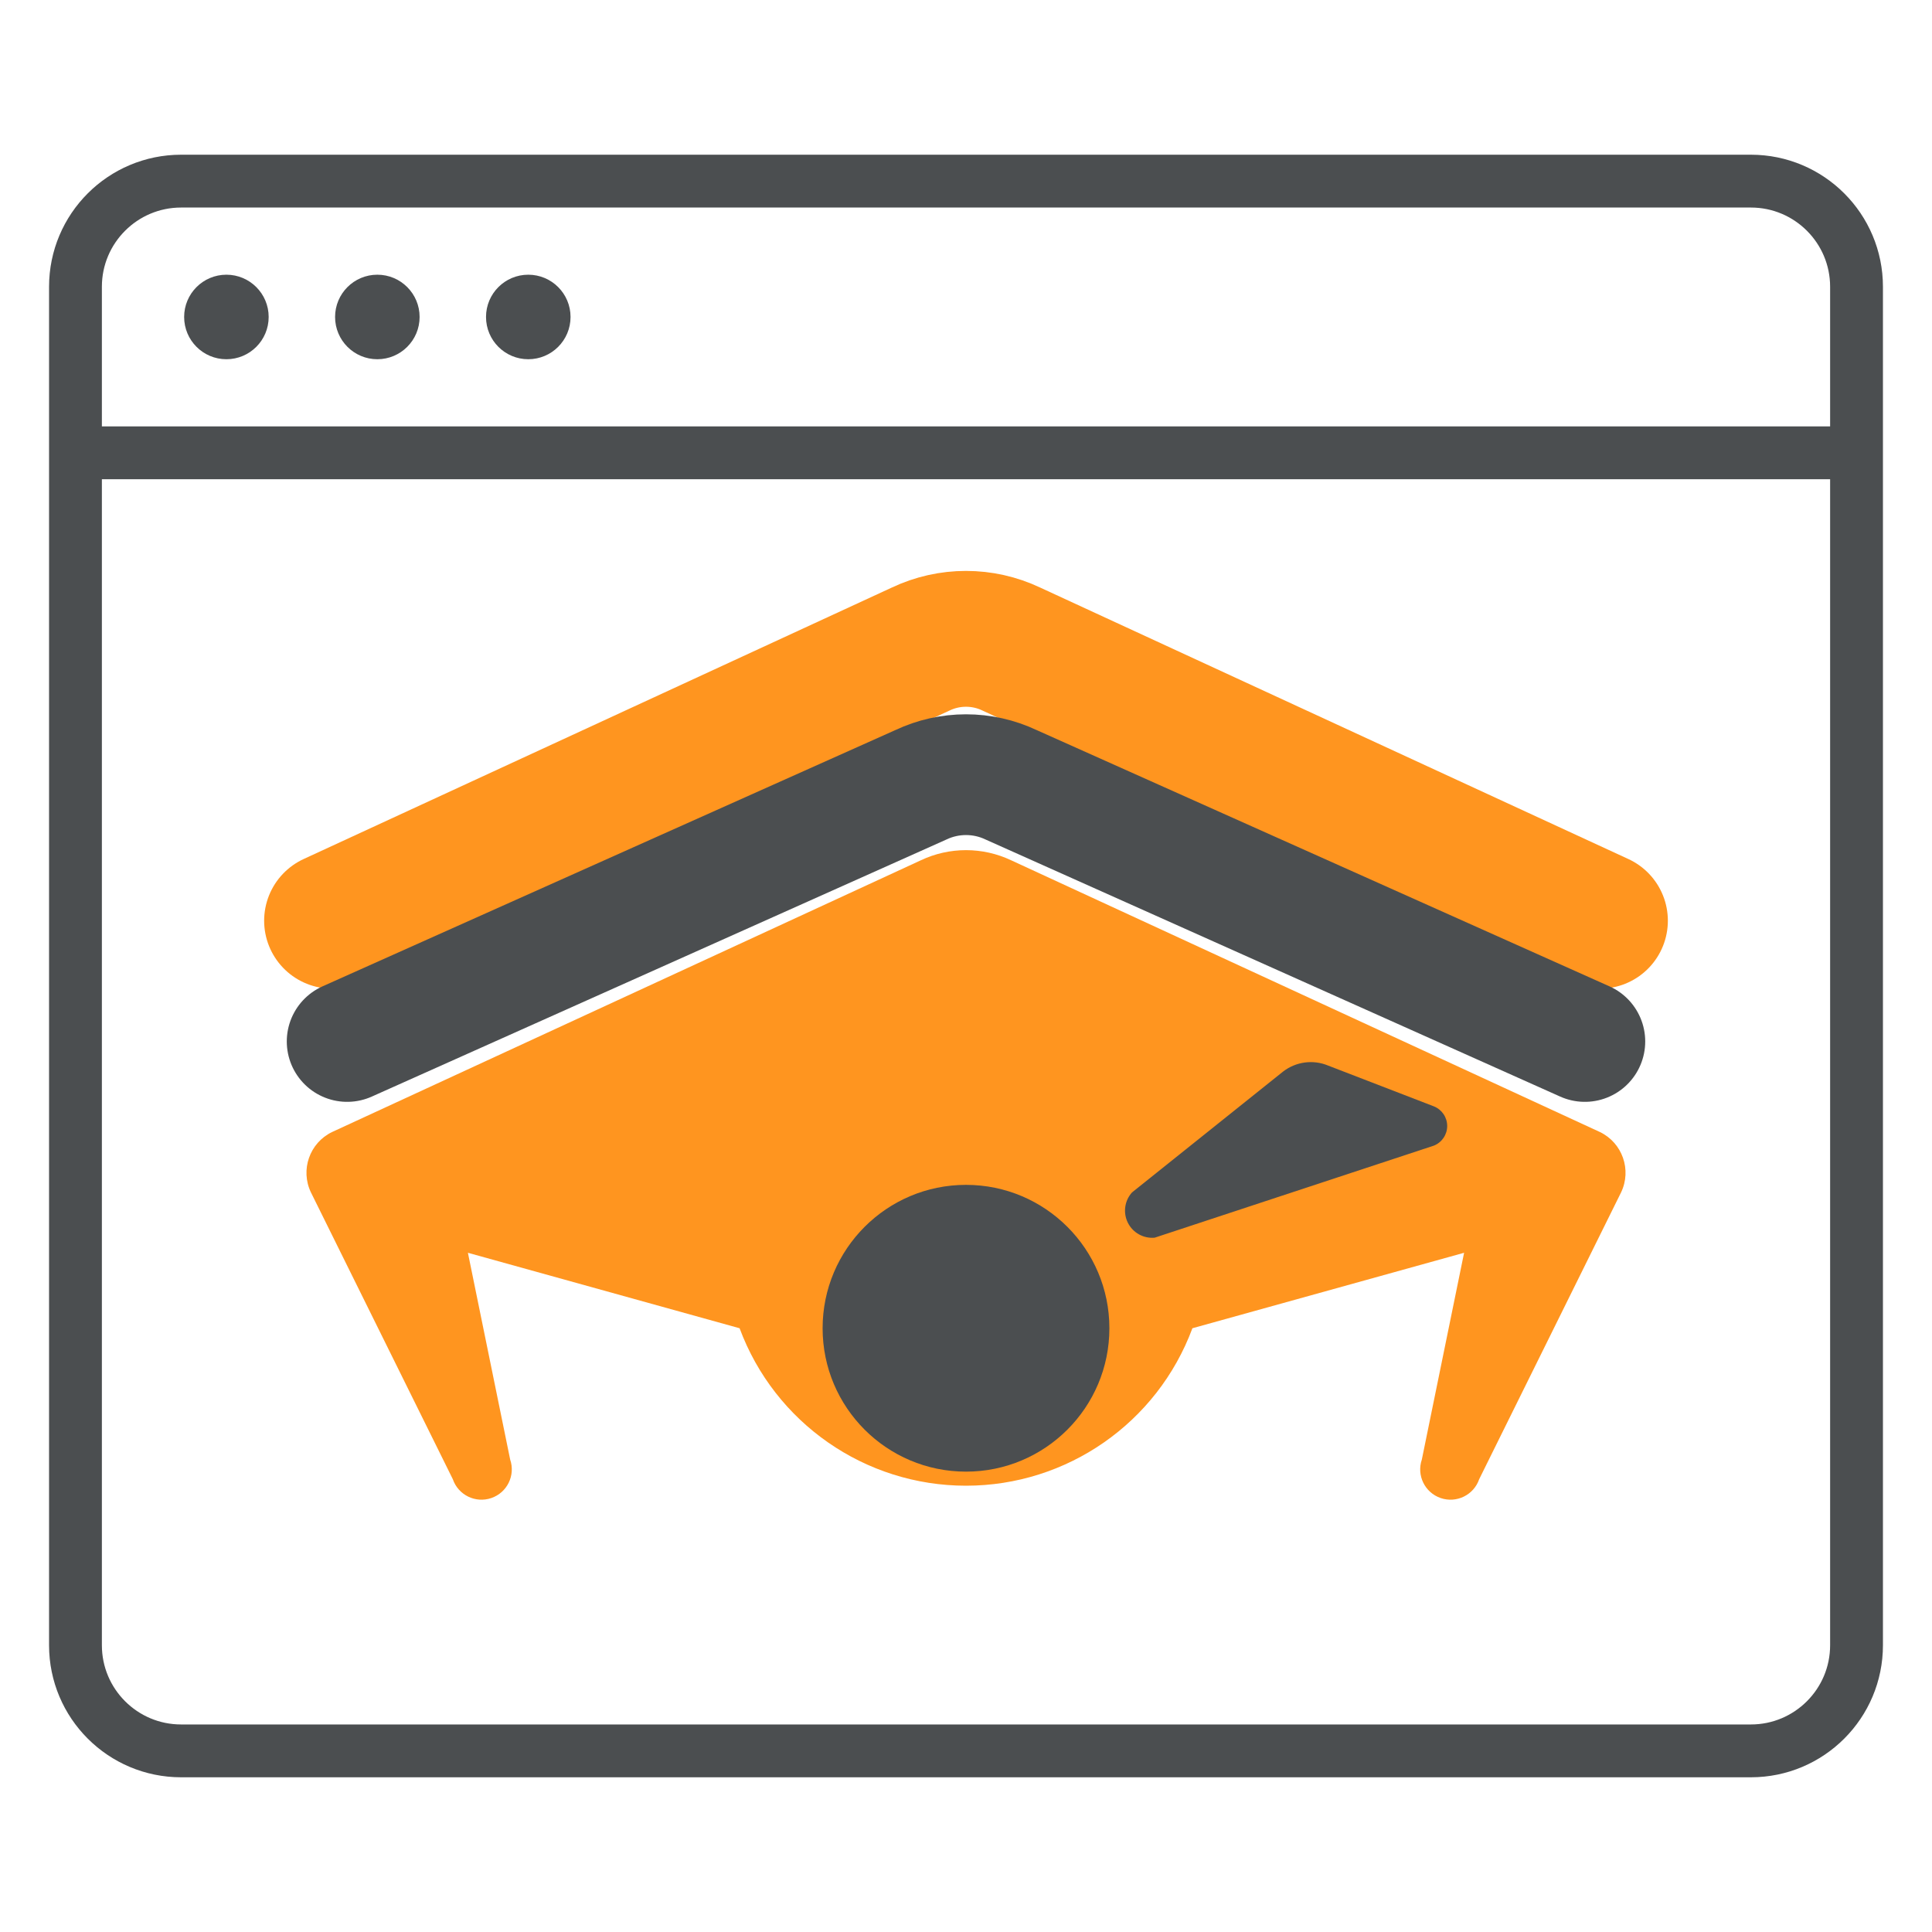
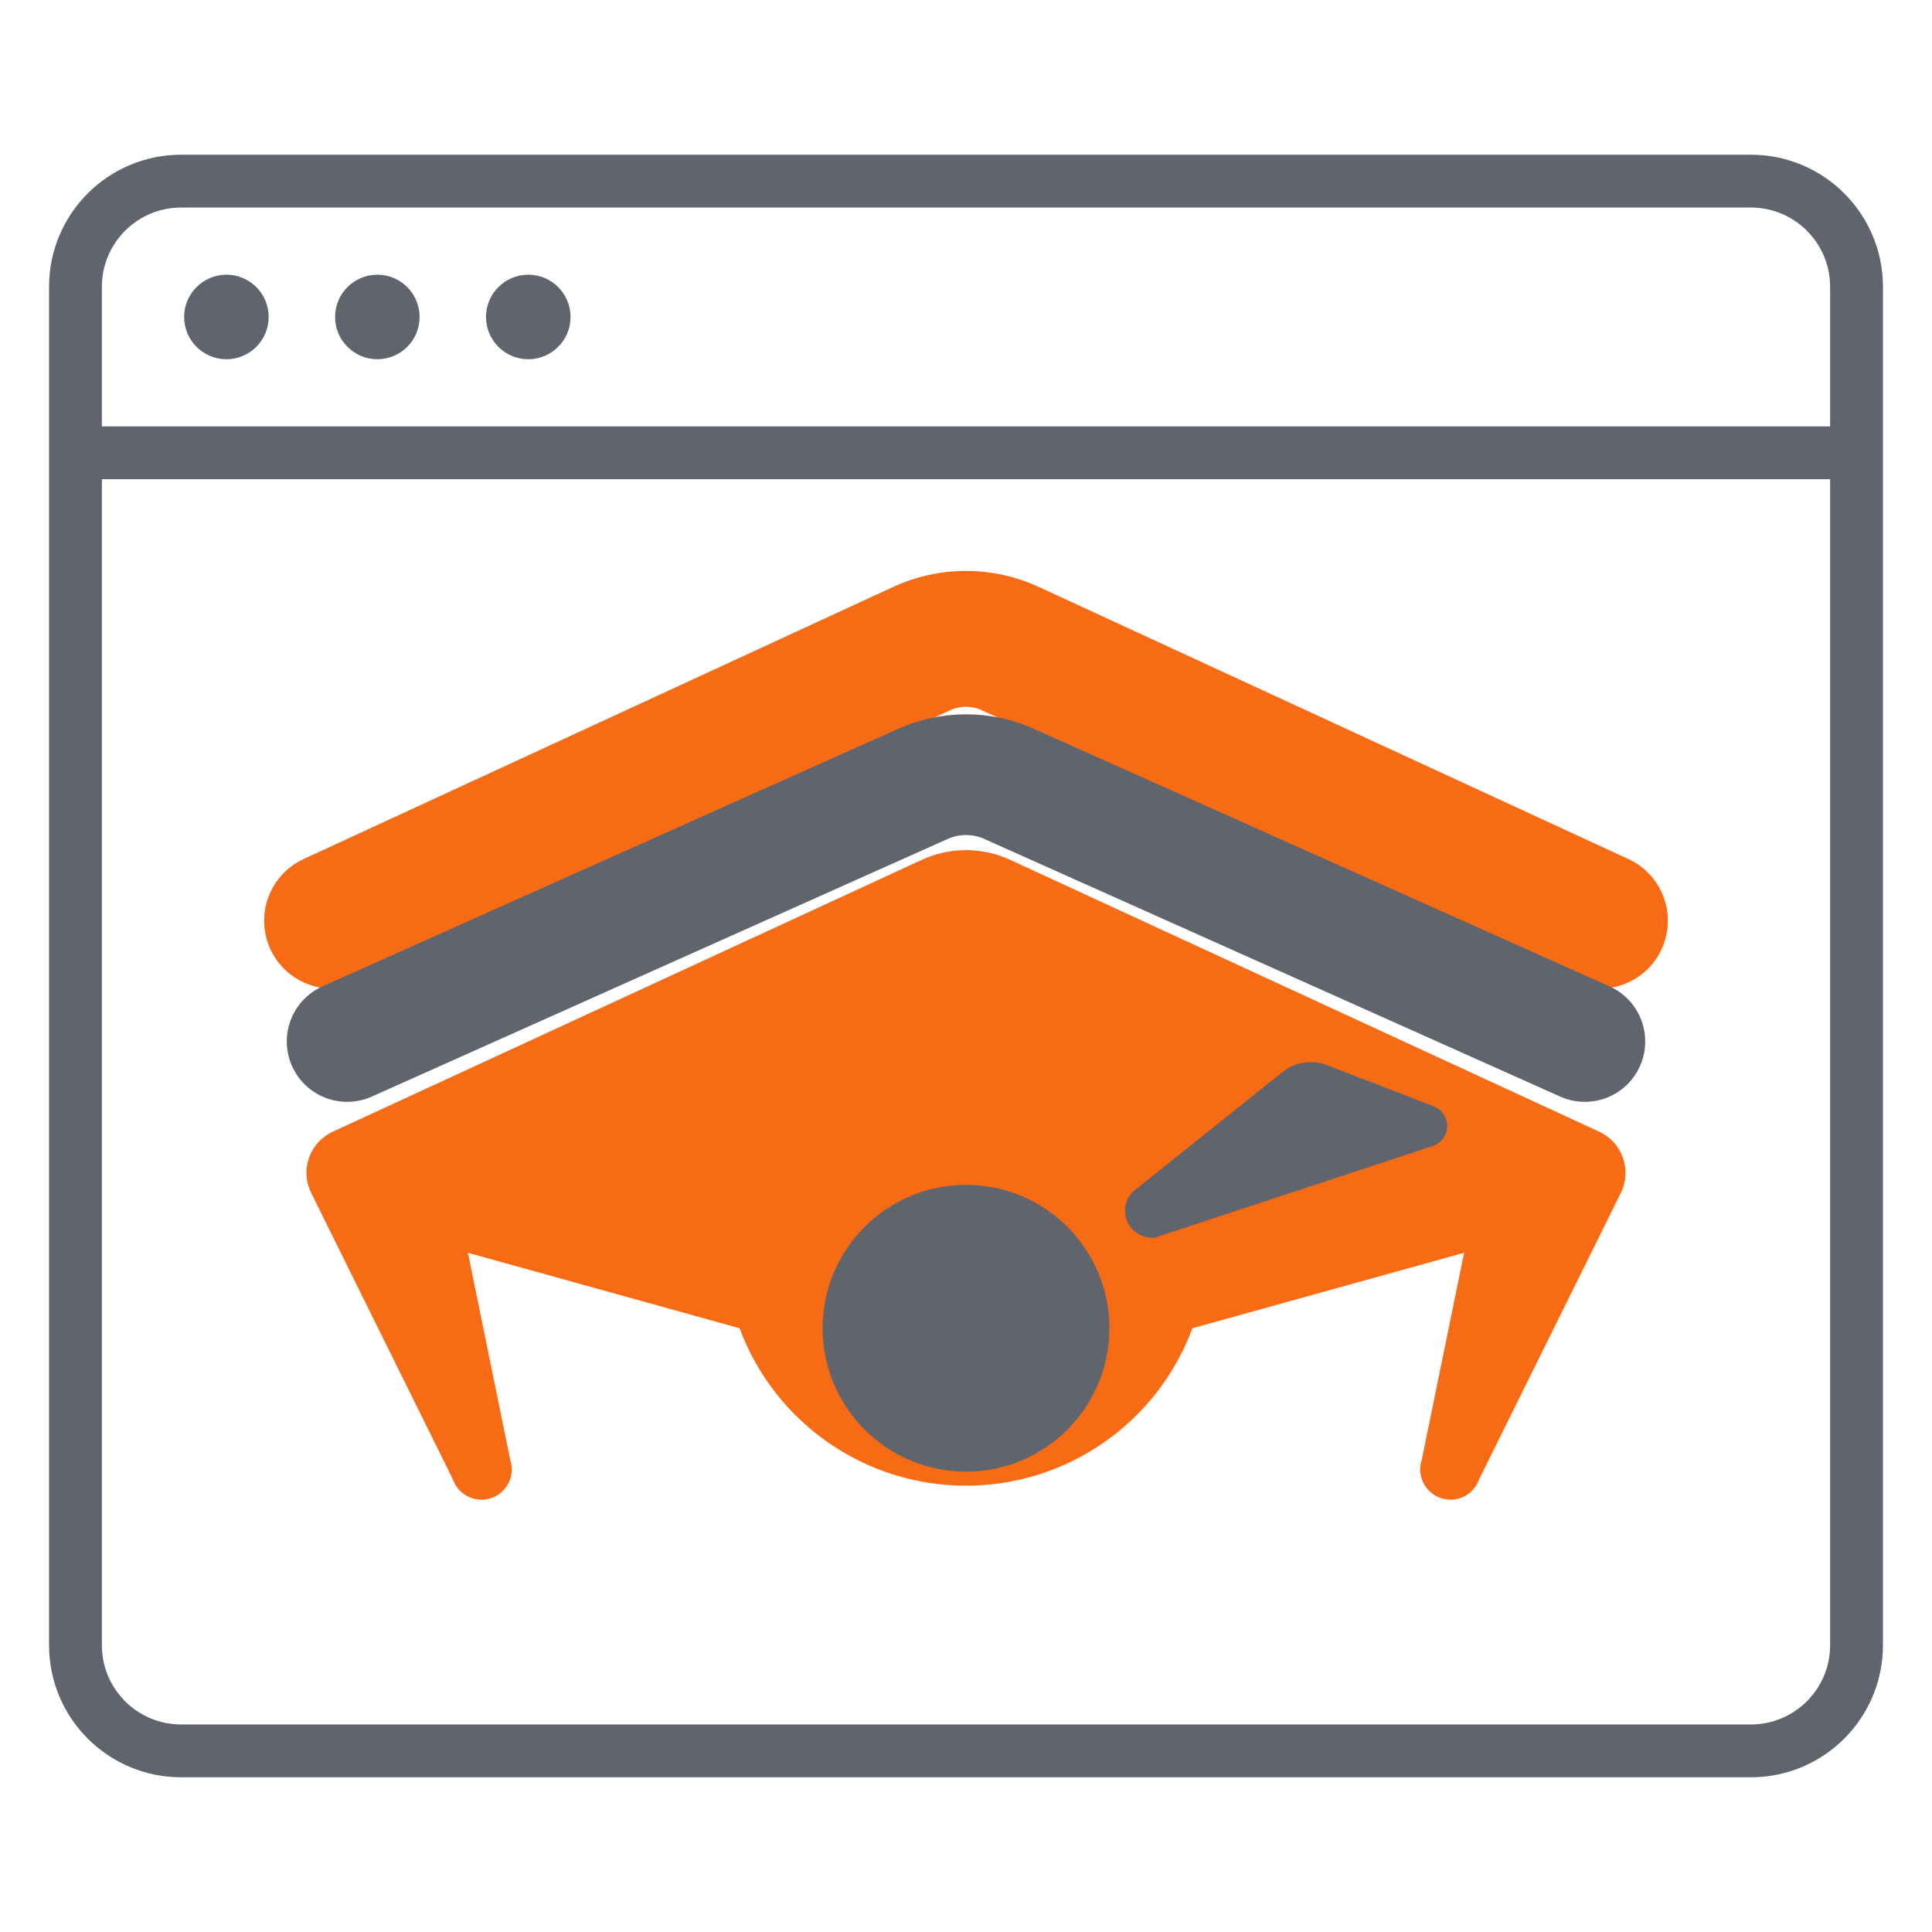
<svg xmlns="http://www.w3.org/2000/svg" viewBox="0 0 128 128" fill="none">
  <style>
-     .browser { color: #4b4e50; }
-     @media (prefers-color-scheme: dark) { .browser { color: #d7dadd; } }
+     .browser { color: #60646c; }
+     @media (prefers-color-scheme: dark) { .browser { color: #edeef0; } }
  </style>
  <g class="browser" stroke="currentColor" stroke-width="3.5">
    <rect x="5" y="12" width="118" height="104" rx="7" />
    <path d="M5 30h118" />
    <g fill="currentColor" stroke="none">
      <circle cx="15" cy="21" r="2.8" />
      <circle cx="25" cy="21" r="2.8" />
      <circle cx="35" cy="21" r="2.8" />
    </g>
  </g>
-   <path d="m22 61 39-18a7 7 0 0 1 6 0l39 18" stroke="#ff951f" stroke-width="9" stroke-linecap="round" />
-   <path d="m23 69 38-17a7 7 0 0 1 6 0l38 17" stroke="#4b4e50" stroke-width="8" stroke-linecap="round" />
-   <path d="m22 75 39-18a7 7 0 0 1 6 0l39 18a3 3 0 0 1 1.4 4L98 98a2 2 0 0 1-3.8-1.3L97 83l-18 5a16 16 0 0 1-30 0l-18-5 2.8 13.7A2 2 0 0 1 30 98L20.6 79A3 3 0 0 1 22 75Z" fill="#ff951f" />
-   <circle cx="64" cy="88" r="9.5" fill="#4b4e50" />
-   <path d="m75 79 10-8a3 3 0 0 1 3-.4l7 2.7a1.4 1.4 0 0 1 0 2.6L76.5 82A1.8 1.8 0 0 1 75 79Z" fill="#4b4e50" />
+   <path d="m22 61 39-18a7 7 0 0 1 6 0l39 18" stroke="#f76b15" stroke-width="9" stroke-linecap="round" />
+   <path d="m23 69 38-17a7 7 0 0 1 6 0l38 17" stroke="#60646c" stroke-width="8" stroke-linecap="round" />
+   <path d="m22 75 39-18a7 7 0 0 1 6 0l39 18a3 3 0 0 1 1.4 4L98 98a2 2 0 0 1-3.8-1.3L97 83l-18 5a16 16 0 0 1-30 0l-18-5 2.8 13.7A2 2 0 0 1 30 98L20.6 79A3 3 0 0 1 22 75Z" fill="#f76b15" />
+   <circle cx="64" cy="88" r="9.5" fill="#60646c" />
+   <path d="m75 79 10-8a3 3 0 0 1 3-.4l7 2.7a1.4 1.4 0 0 1 0 2.6L76.5 82A1.8 1.8 0 0 1 75 79Z" fill="#60646c" />
</svg>
